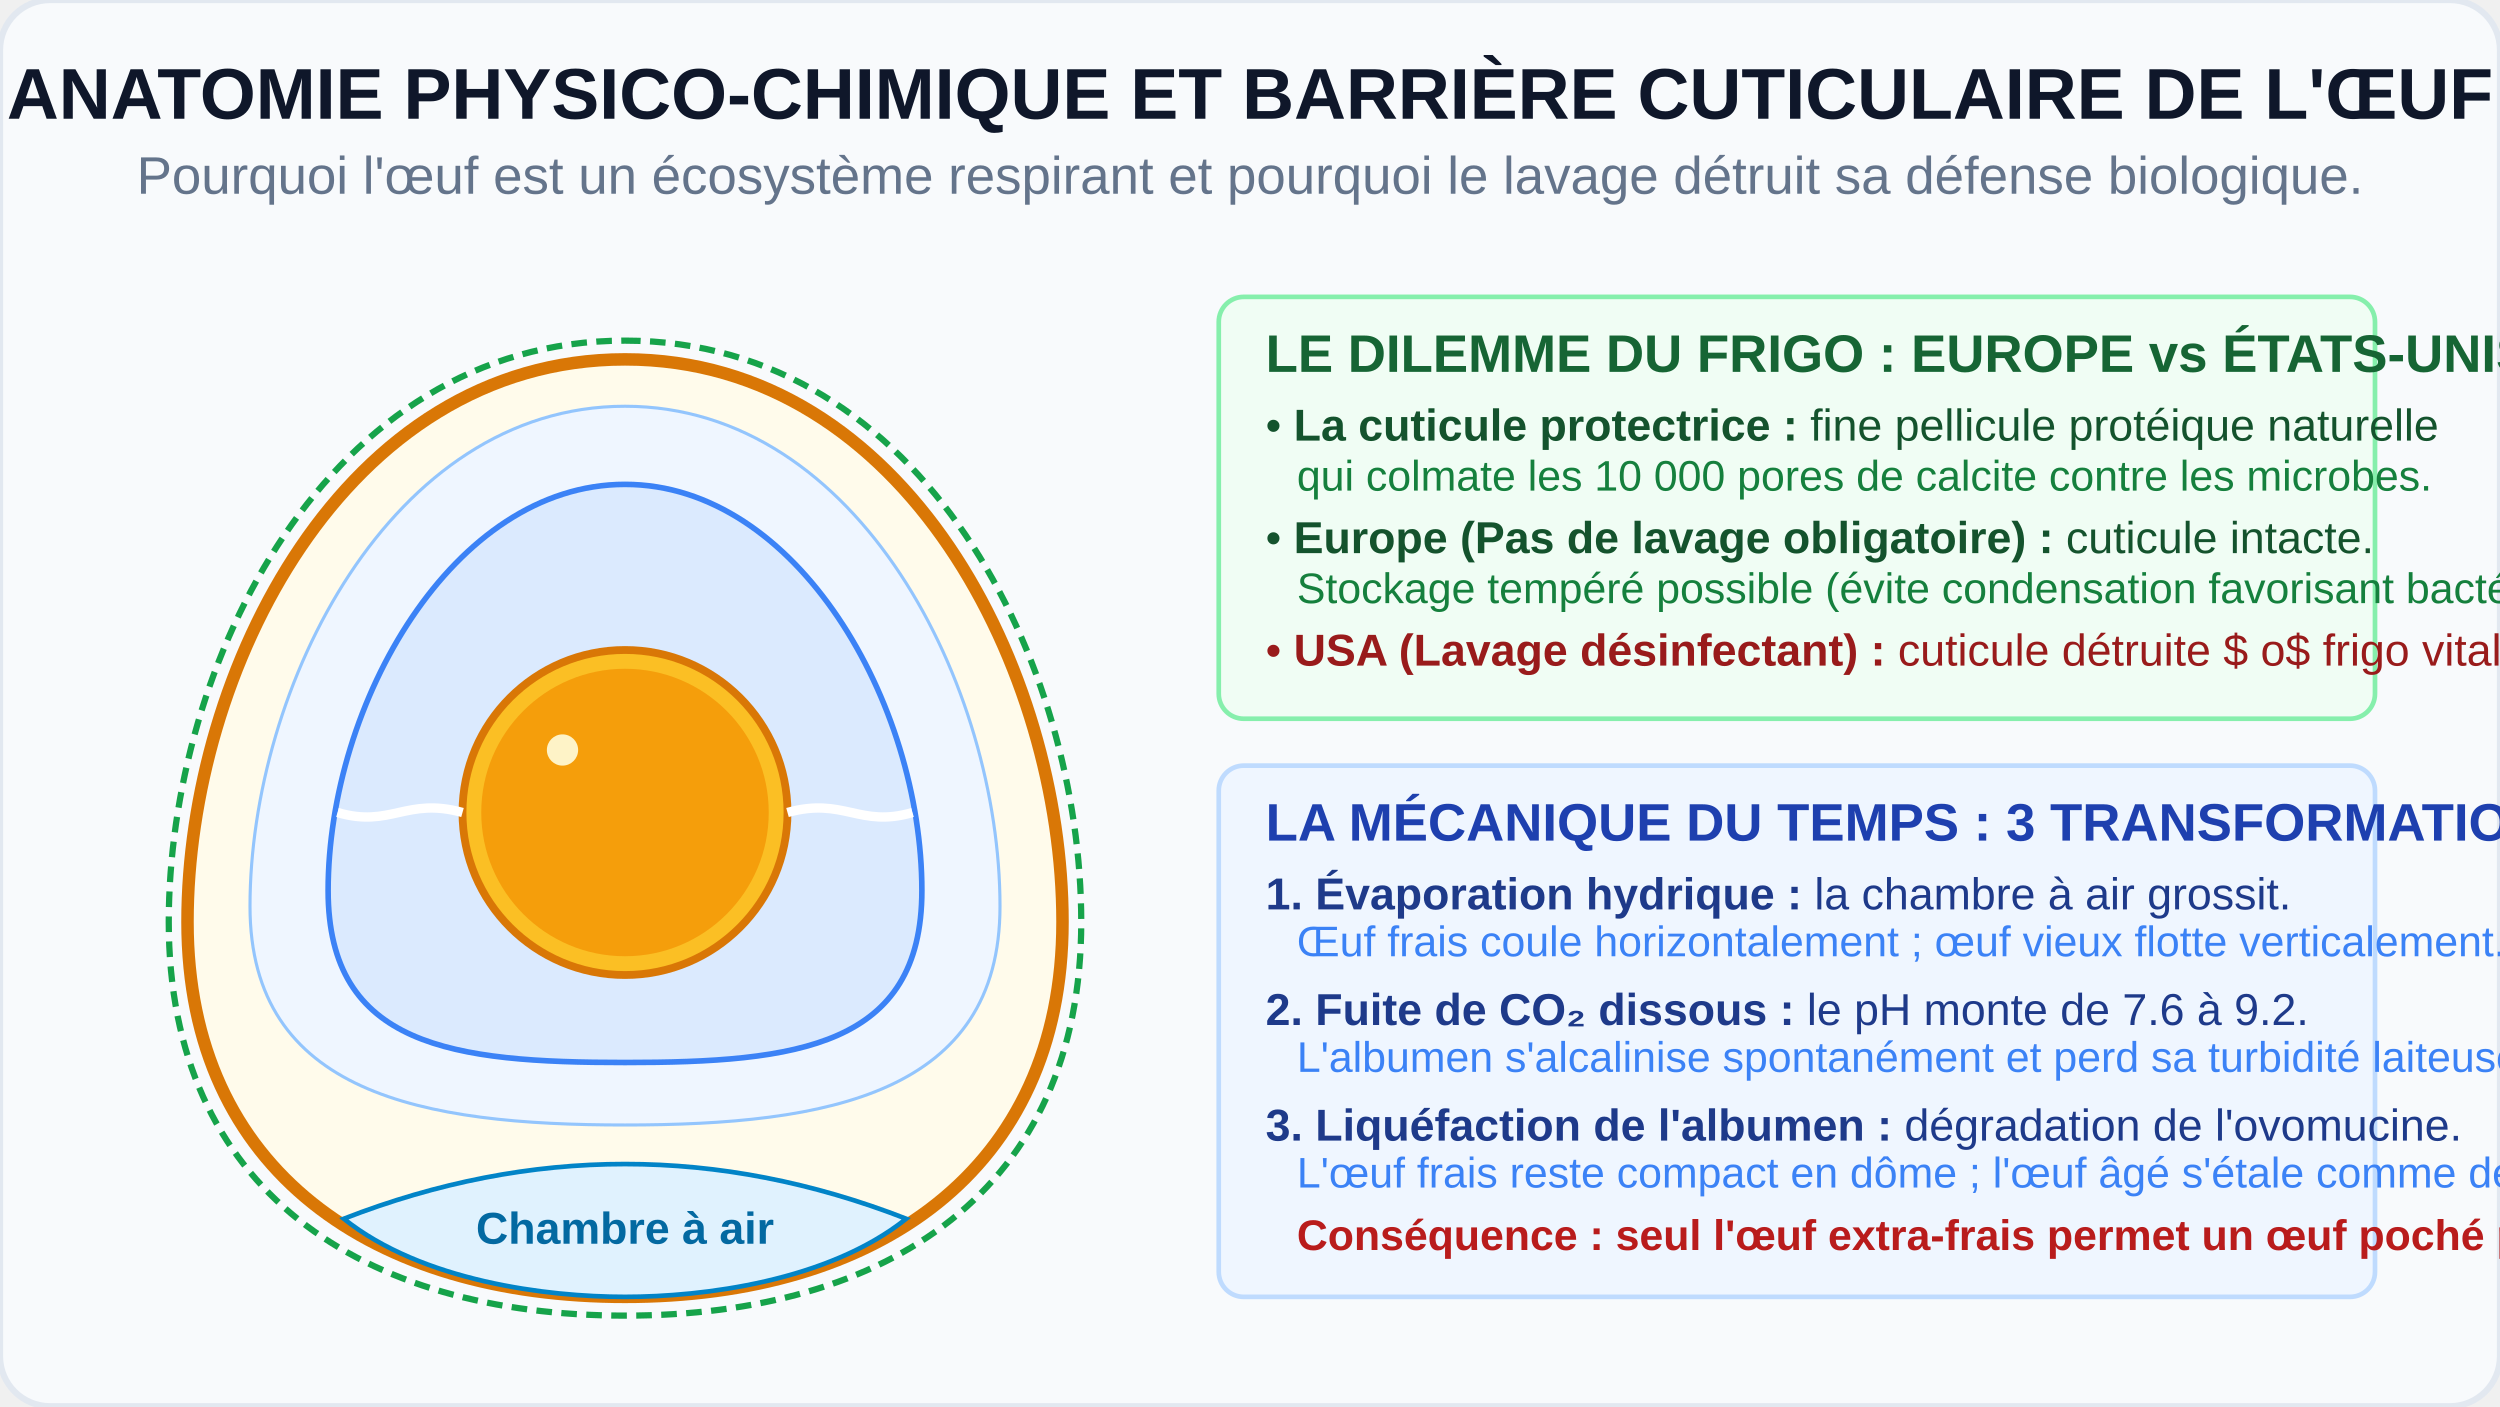
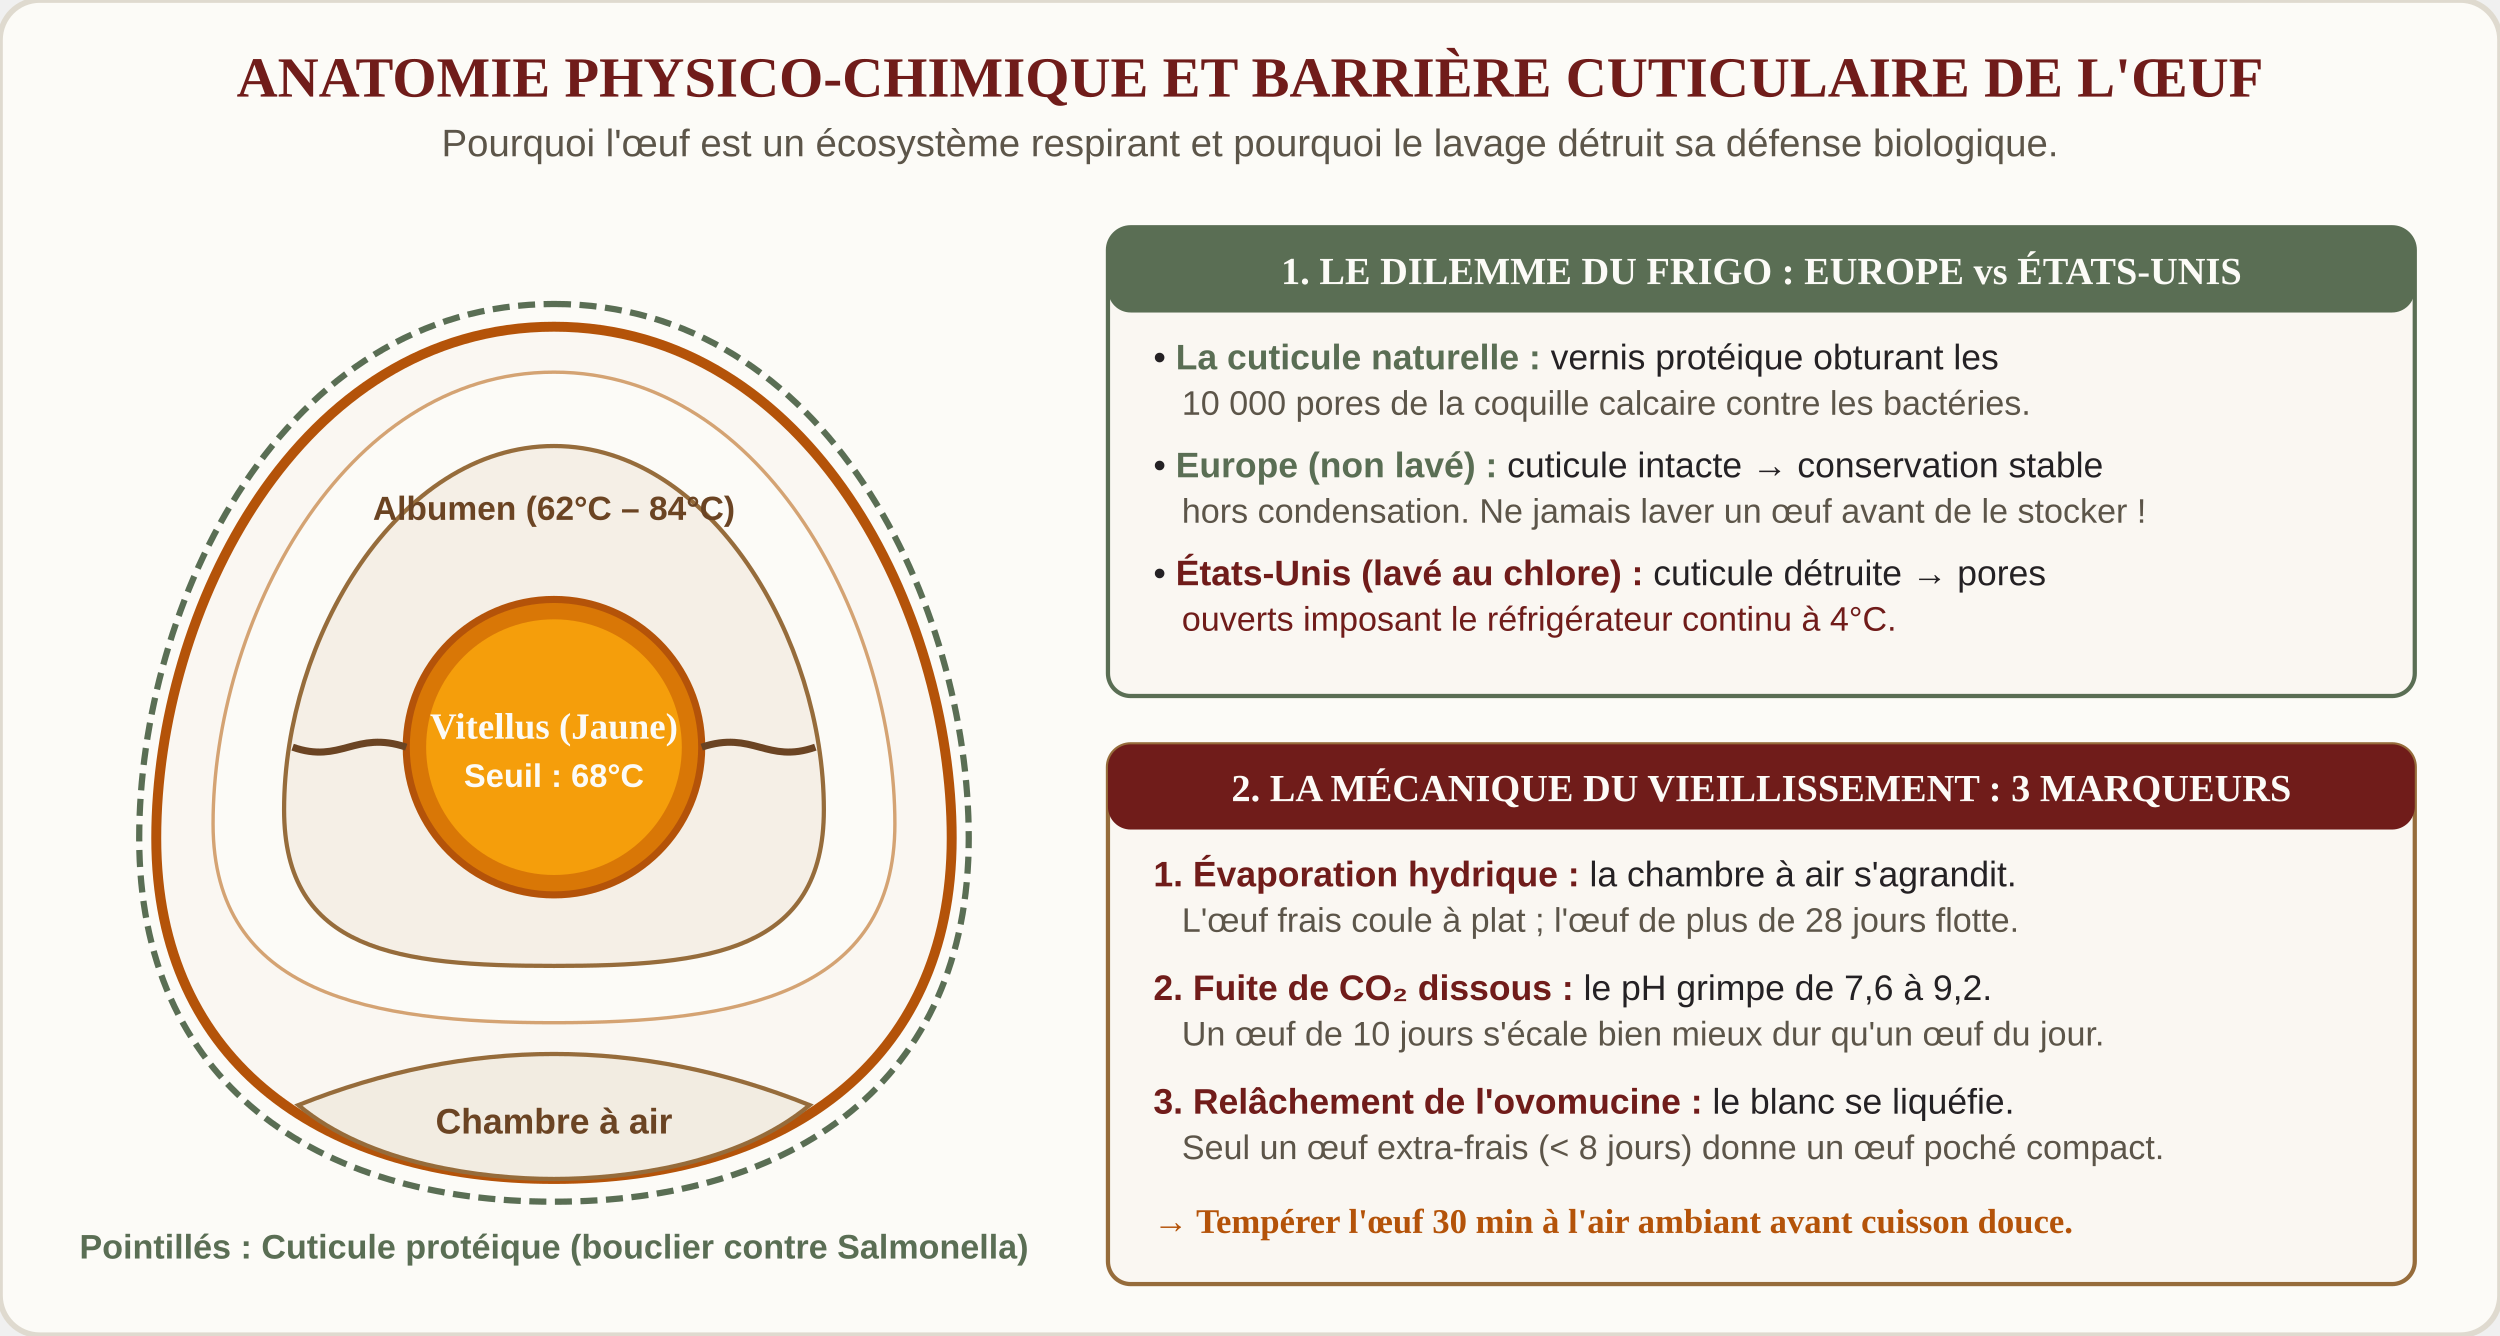
- <svg xmlns="http://www.w3.org/2000/svg" viewBox="0 0 800 450" width="100%" height="100%">
-   <rect width="800" height="450" rx="16" fill="#f8fafc" stroke="#e2e8f0" stroke-width="2" />
-   <text x="400" y="38" font-family="Liberation Sans, Arial, sans-serif" font-size="23.0" font-weight="bold" fill="#0f172a" text-anchor="middle">ANATOMIE PHYSICO-CHIMIQUE ET BARRIÈRE CUTICULAIRE DE L'ŒUF</text>
-   <text x="400" y="62" font-family="Liberation Sans, Arial, sans-serif" font-size="16.9" fill="#64748b" text-anchor="middle">Pourquoi l'œuf est un écosystème respirant et pourquoi le lavage détruit sa défense biologique.</text>
-   <g transform="translate(60, 95)">
-     <path d="M 140 20 C 230 20 280 120 280 200 C 280 280 220 320 140 320 C 60 320 0 280 0 200 C 0 120 50 20 140 20 Z" fill="#fffbeb" stroke="#d97706" stroke-width="4" />
-     <path d="M 140 14 C 236 14 286 118 286 200 C 286 286 224 326 140 326 C 56 326 -6 286 -6 200 C -6 118 44 14 140 14 Z" fill="none" stroke="#16a34a" stroke-width="2" stroke-dasharray="5,3" />
-     <path d="M 50 295 Q 140 260 230 295 C 205 315 165 320 140 320 C 115 320 75 315 50 295 Z" fill="#e0f2fe" stroke="#0284c7" stroke-width="1.5" />
-     <text x="140" y="303" font-family="Liberation Sans, Arial, sans-serif" font-size="14.3" font-weight="bold" fill="#0369a1" text-anchor="middle">Chambre à air</text>
-     <path d="M 140 35 C 215 35 260 125 260 195 C 260 255 205 265 140 265 C 75 265 20 255 20 195 C 20 125 65 35 140 35 Z" fill="#eff6ff" stroke="#93c5fd" stroke-width="1" />
-     <path d="M 140 60 C 195 60 235 130 235 190 C 235 240 195 245 140 245 C 85 245 45 240 45 190 C 45 130 85 60 140 60 Z" fill="#dbeafe" stroke="#3b82f6" stroke-width="1.8" />
-     <circle cx="140" cy="165" r="52" fill="#fbbf24" stroke="#d97706" stroke-width="2.5" />
-     <circle cx="140" cy="165" r="46" fill="#f59e0b" />
-     <circle cx="120" cy="145" r="5" fill="#fef3c7" />
-     <path d="M 88 165 C 70 160 65 170 48 165" fill="none" stroke="#ffffff" stroke-width="3" />
-     <path d="M 192 165 C 210 160 215 170 232 165" fill="none" stroke="#ffffff" stroke-width="3" />
+ <svg xmlns="http://www.w3.org/2000/svg" viewBox="0 0 880 470" width="100%" height="100%">
+   <rect width="880" height="470" rx="14" fill="#FCFBF7" stroke="#DFDACF" stroke-width="2" />
+   <text x="440" y="34" font-family="Liberation Serif, Georgia, serif" font-size="20" font-weight="bold" fill="#701C1A" text-anchor="middle">ANATOMIE PHYSICO-CHIMIQUE ET BARRIÈRE CUTICULAIRE DE L'ŒUF</text>
+   <text x="440" y="55" font-family="Liberation Sans, Arial, sans-serif" font-size="13.5" fill="#5C5549" text-anchor="middle">Pourquoi l'œuf est un écosystème respirant et pourquoi le lavage détruit sa défense biologique.</text>
+   <g transform="translate(55, 95)">
+     <path d="M 140 12 C 236 12 286 118 286 200 C 286 286 224 328 140 328 C 56 328 -6 286 -6 200 C -6 118 44 12 140 12 Z" fill="none" stroke="#5A6E54" stroke-width="2.2" stroke-dasharray="6,3" />
+     <path d="M 140 20 C 230 20 280 120 280 200 C 280 280 220 320 140 320 C 60 320 0 280 0 200 C 0 120 50 20 140 20 Z" fill="#FAF7F2" stroke="#B45309" stroke-width="3.5" />
+     <path d="M 50 294 Q 140 258 230 294 C 205 315 165 320 140 320 C 115 320 75 315 50 294 Z" fill="#F2ECE1" stroke="#966C3B" stroke-width="1.5" />
+     <text x="140" y="304" font-family="Liberation Sans, Arial, sans-serif" font-size="12.5" font-weight="bold" fill="#6B4423" text-anchor="middle">Chambre à air</text>
+     <path d="M 140 36 C 215 36 260 125 260 195 C 260 255 205 265 140 265 C 75 265 20 255 20 195 C 20 125 65 36 140 36 Z" fill="#FCFBF7" stroke="#D4A373" stroke-width="1.2" />
+     <path d="M 140 62 C 195 62 235 130 235 190 C 235 240 195 245 140 245 C 85 245 45 240 45 190 C 45 130 85 62 140 62 Z" fill="#F5EFE6" stroke="#966C3B" stroke-width="1.5" />
+     <text x="140" y="88" font-family="Liberation Sans, Arial, sans-serif" font-size="11.8" font-weight="bold" fill="#6B4423" text-anchor="middle">Albumen (62°C – 84°C)</text>
+     <circle cx="140" cy="168" r="52" fill="#D97706" stroke="#B45309" stroke-width="2.5" />
+     <circle cx="140" cy="168" r="45" fill="#F59E0B" />
+     <text x="140" y="165" font-family="Liberation Serif, Georgia, serif" font-size="13" font-weight="bold" fill="#FCFBF7" text-anchor="middle">Vitellus (Jaune)</text>
+     <text x="140" y="182" font-family="Liberation Sans, Arial, sans-serif" font-size="11.5" font-weight="bold" fill="#FCFBF7" text-anchor="middle">Seuil : 68°C</text>
+     <path d="M 88 168 C 70 162 65 174 48 168" fill="none" stroke="#6B4423" stroke-width="2.5" />
+     <path d="M 192 168 C 210 162 215 174 232 168" fill="none" stroke="#6B4423" stroke-width="2.5" />
+     <text x="140" y="348" font-family="Liberation Sans, Arial, sans-serif" font-size="12" font-weight="bold" fill="#5A6E54" text-anchor="middle">Pointillés : Cuticule protéique (bouclier contre Salmonella)</text>
  </g>
-   <g transform="translate(390, 95)">
-     <rect width="370" height="135" rx="8" fill="#f0fdf4" stroke="#86efac" stroke-width="1.5" />
-     <text x="15" y="24" font-family="Liberation Sans, Arial, sans-serif" font-size="16.9" font-weight="bold" fill="#166534">LE DILEMME DU FRIGO : EUROPE vs ÉTATS-UNIS</text>
-     <text x="15" y="46" font-family="Liberation Sans, Arial, sans-serif" font-size="14.3" fill="#14532d">• <tspan font-weight="bold">La cuticule protectrice :</tspan> fine pellicule protéique naturelle</text>
-     <text x="25" y="62" font-family="Liberation Sans, Arial, sans-serif" font-size="13.7" fill="#15803d">qui colmate les 10 000 pores de calcite contre les microbes.</text>
-     <text x="15" y="82" font-family="Liberation Sans, Arial, sans-serif" font-size="14.3" fill="#14532d">• <tspan font-weight="bold">Europe (Pas de lavage obligatoire) :</tspan> cuticule intacte.</text>
-     <text x="25" y="98" font-family="Liberation Sans, Arial, sans-serif" font-size="13.7" fill="#15803d">Stockage tempéré possible (évite condensation favorisant bactéries).</text>
-     <text x="15" y="118" font-family="Liberation Sans, Arial, sans-serif" font-size="14.3" fill="#991b1b">• <tspan font-weight="bold">USA (Lavage désinfectant) :</tspan> cuticule détruite $	o$ frigo vital (4°C).</text>
-     <rect y="150" width="370" height="170" rx="8" fill="#eff6ff" stroke="#bfdbfe" stroke-width="1.5" />
-     <text x="15" y="174" font-family="Liberation Sans, Arial, sans-serif" font-size="16.9" font-weight="bold" fill="#1e40af">LA MÉCANIQUE DU TEMPS : 3 TRANSFORMATIONS</text>
-     <text x="15" y="196" font-family="Liberation Sans, Arial, sans-serif" font-size="14.3" fill="#1e3a8a">
-       <tspan font-weight="bold">1. Évaporation hydrique :</tspan> la chambre à air grossit.</text>
-     <text x="25" y="211" font-family="Liberation Sans, Arial, sans-serif" font-size="13.7" fill="#3b82f6">Œuf frais coule horizontalement ; œuf vieux flotte verticalement.</text>
-     <text x="15" y="233" font-family="Liberation Sans, Arial, sans-serif" font-size="14.3" fill="#1e3a8a">
-       <tspan font-weight="bold">2. Fuite de CO₂ dissous :</tspan> le pH monte de 7.6 à 9.2.</text>
-     <text x="25" y="248" font-family="Liberation Sans, Arial, sans-serif" font-size="13.7" fill="#3b82f6">L'albumen s'alcalinise spontanément et perd sa turbidité laiteuse.</text>
-     <text x="15" y="270" font-family="Liberation Sans, Arial, sans-serif" font-size="14.3" fill="#1e3a8a">
-       <tspan font-weight="bold">3. Liquéfaction de l'albumen :</tspan> dégradation de l'ovomucine.</text>
-     <text x="25" y="285" font-family="Liberation Sans, Arial, sans-serif" font-size="13.7" fill="#3b82f6">L'œuf frais reste compact en dôme ; l'œuf âgé s'étale comme de l'eau.</text>
-     <text x="25" y="305" font-family="Liberation Sans, Arial, sans-serif" font-size="13.7" fill="#b91c1c" font-weight="bold">Conséquence : seul l'œuf extra-frais permet un œuf poché parfait.</text>
+   <g transform="translate(390, 80)">
+     <rect width="460" height="165" rx="8" fill="#FAF7F2" stroke="#5A6E54" stroke-width="1.5" />
+     <rect width="460" height="30" rx="8" fill="#5A6E54" />
+     <text x="230" y="20" font-family="Liberation Serif, Georgia, serif" font-size="13.5" font-weight="bold" fill="#FCFBF7" text-anchor="middle">1. LE DILEMME DU FRIGO : EUROPE vs ÉTATS-UNIS</text>
+     <text x="16" y="50" font-family="Liberation Sans, Arial, sans-serif" font-size="12.5" fill="#242124">• <tspan font-weight="bold" fill="#5A6E54">La cuticule naturelle :</tspan> vernis protéique obturant les</text>
+     <text x="26" y="66" font-family="Liberation Sans, Arial, sans-serif" font-size="12.0" fill="#5C5549">10 000 pores de la coquille calcaire contre les bactéries.</text>
+     <text x="16" y="88" font-family="Liberation Sans, Arial, sans-serif" font-size="12.5" fill="#242124">• <tspan font-weight="bold" fill="#5A6E54">Europe (non lavé) :</tspan> cuticule intacte → conservation stable</text>
+     <text x="26" y="104" font-family="Liberation Sans, Arial, sans-serif" font-size="12.0" fill="#5C5549">hors condensation. Ne jamais laver un œuf avant de le stocker !</text>
+     <text x="16" y="126" font-family="Liberation Sans, Arial, sans-serif" font-size="12.5" fill="#242124">• <tspan font-weight="bold" fill="#701C1A">États-Unis (lavé au chlore) :</tspan> cuticule détruite → pores</text>
+     <text x="26" y="142" font-family="Liberation Sans, Arial, sans-serif" font-size="12.0" fill="#701C1A">ouverts imposant le réfrigérateur continu à 4°C.</text>
+     <rect y="182" width="460" height="190" rx="8" fill="#FAF7F2" stroke="#966C3B" stroke-width="1.5" />
+     <rect y="182" width="460" height="30" rx="8" fill="#701C1A" />
+     <text x="230" y="202" font-family="Liberation Serif, Georgia, serif" font-size="13.5" font-weight="bold" fill="#FCFBF7" text-anchor="middle">2. LA MÉCANIQUE DU VIEILLISSEMENT : 3 MARQUEURS</text>
+     <text x="16" y="232" font-family="Liberation Sans, Arial, sans-serif" font-size="12.5" fill="#242124">
+       <tspan font-weight="bold" fill="#701C1A">1. Évaporation hydrique :</tspan> la chambre à air s'agrandit.</text>
+     <text x="26" y="248" font-family="Liberation Sans, Arial, sans-serif" font-size="12.0" fill="#5C5549">L'œuf frais coule à plat ; l'œuf de plus de 28 jours flotte.</text>
+     <text x="16" y="272" font-family="Liberation Sans, Arial, sans-serif" font-size="12.5" fill="#242124">
+       <tspan font-weight="bold" fill="#701C1A">2. Fuite de CO₂ dissous :</tspan> le pH grimpe de 7,6 à 9,2.</text>
+     <text x="26" y="288" font-family="Liberation Sans, Arial, sans-serif" font-size="12.0" fill="#5C5549">Un œuf de 10 jours s'écale bien mieux dur qu'un œuf du jour.</text>
+     <text x="16" y="312" font-family="Liberation Sans, Arial, sans-serif" font-size="12.5" fill="#242124">
+       <tspan font-weight="bold" fill="#701C1A">3. Relâchement de l'ovomucine :</tspan> le blanc se liquéfie.</text>
+     <text x="26" y="328" font-family="Liberation Sans, Arial, sans-serif" font-size="12.0" fill="#5C5549">Seul un œuf extra-frais (&lt; 8 jours) donne un œuf poché compact.</text>
+     <text x="16" y="354" font-family="Liberation Serif, Georgia, serif" font-size="12.2" font-weight="bold" fill="#B45309">→ Tempérer l'œuf 30 min à l'air ambiant avant cuisson douce.</text>
  </g>
</svg>
